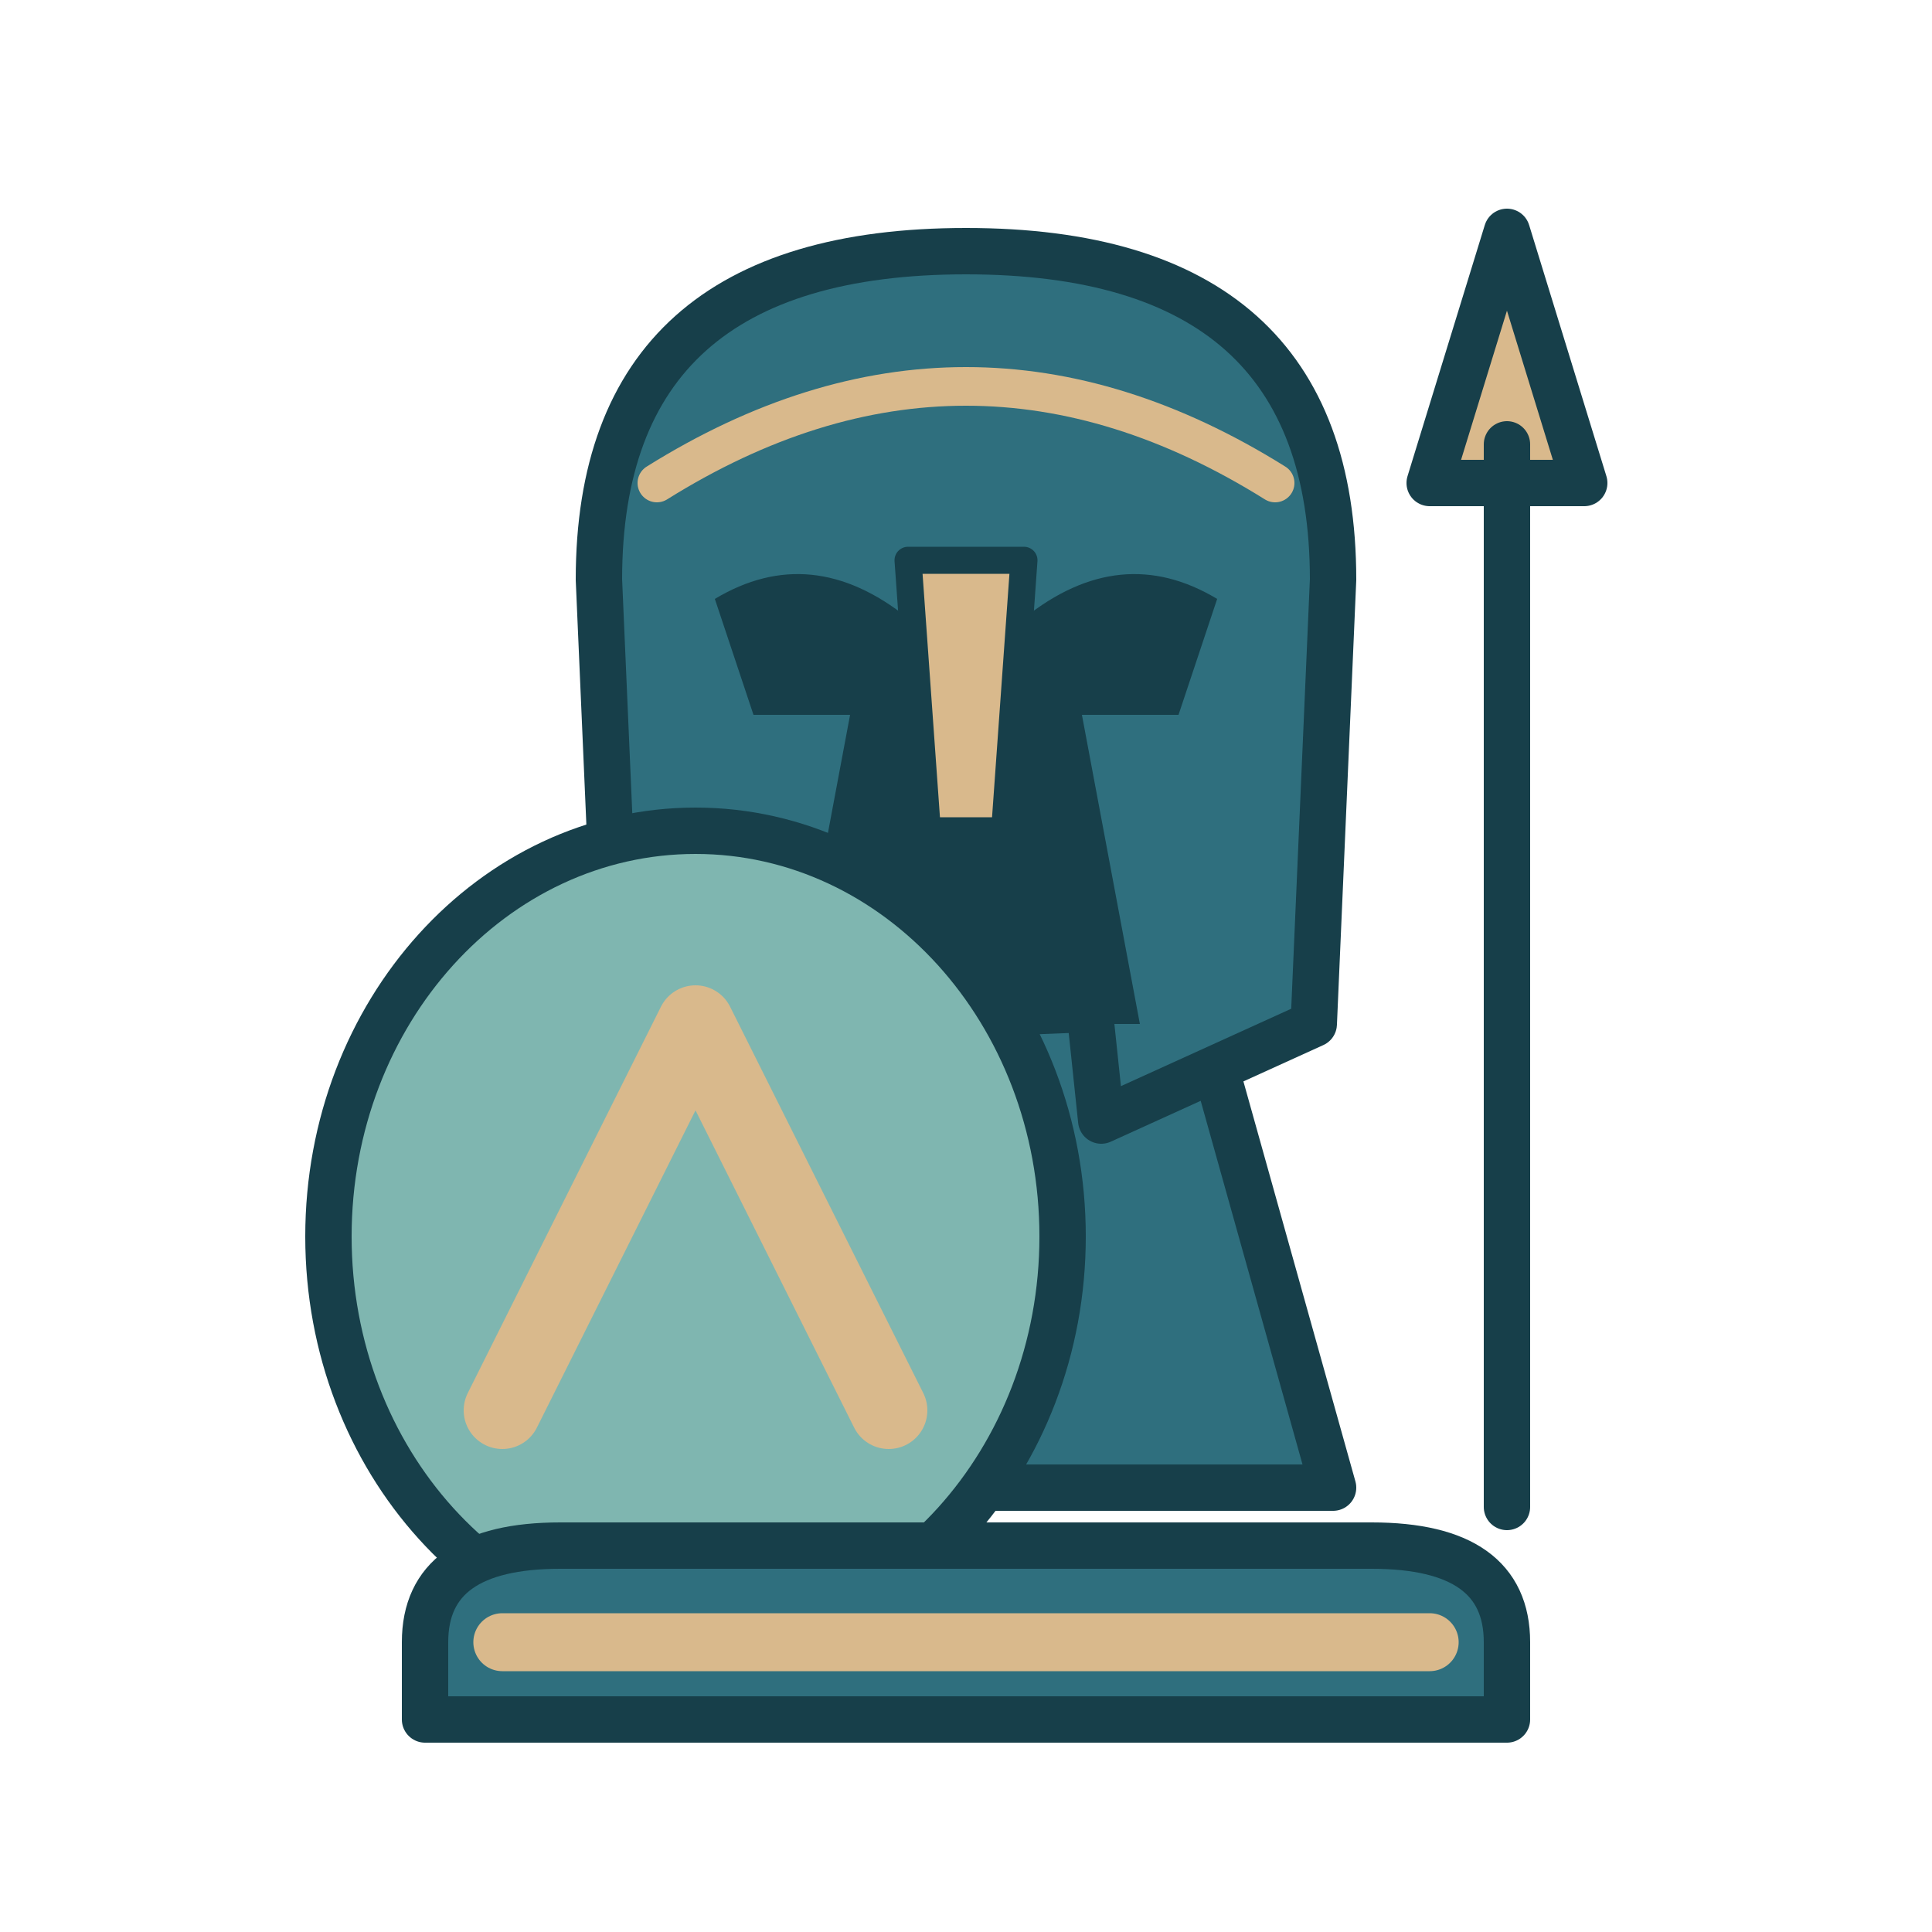
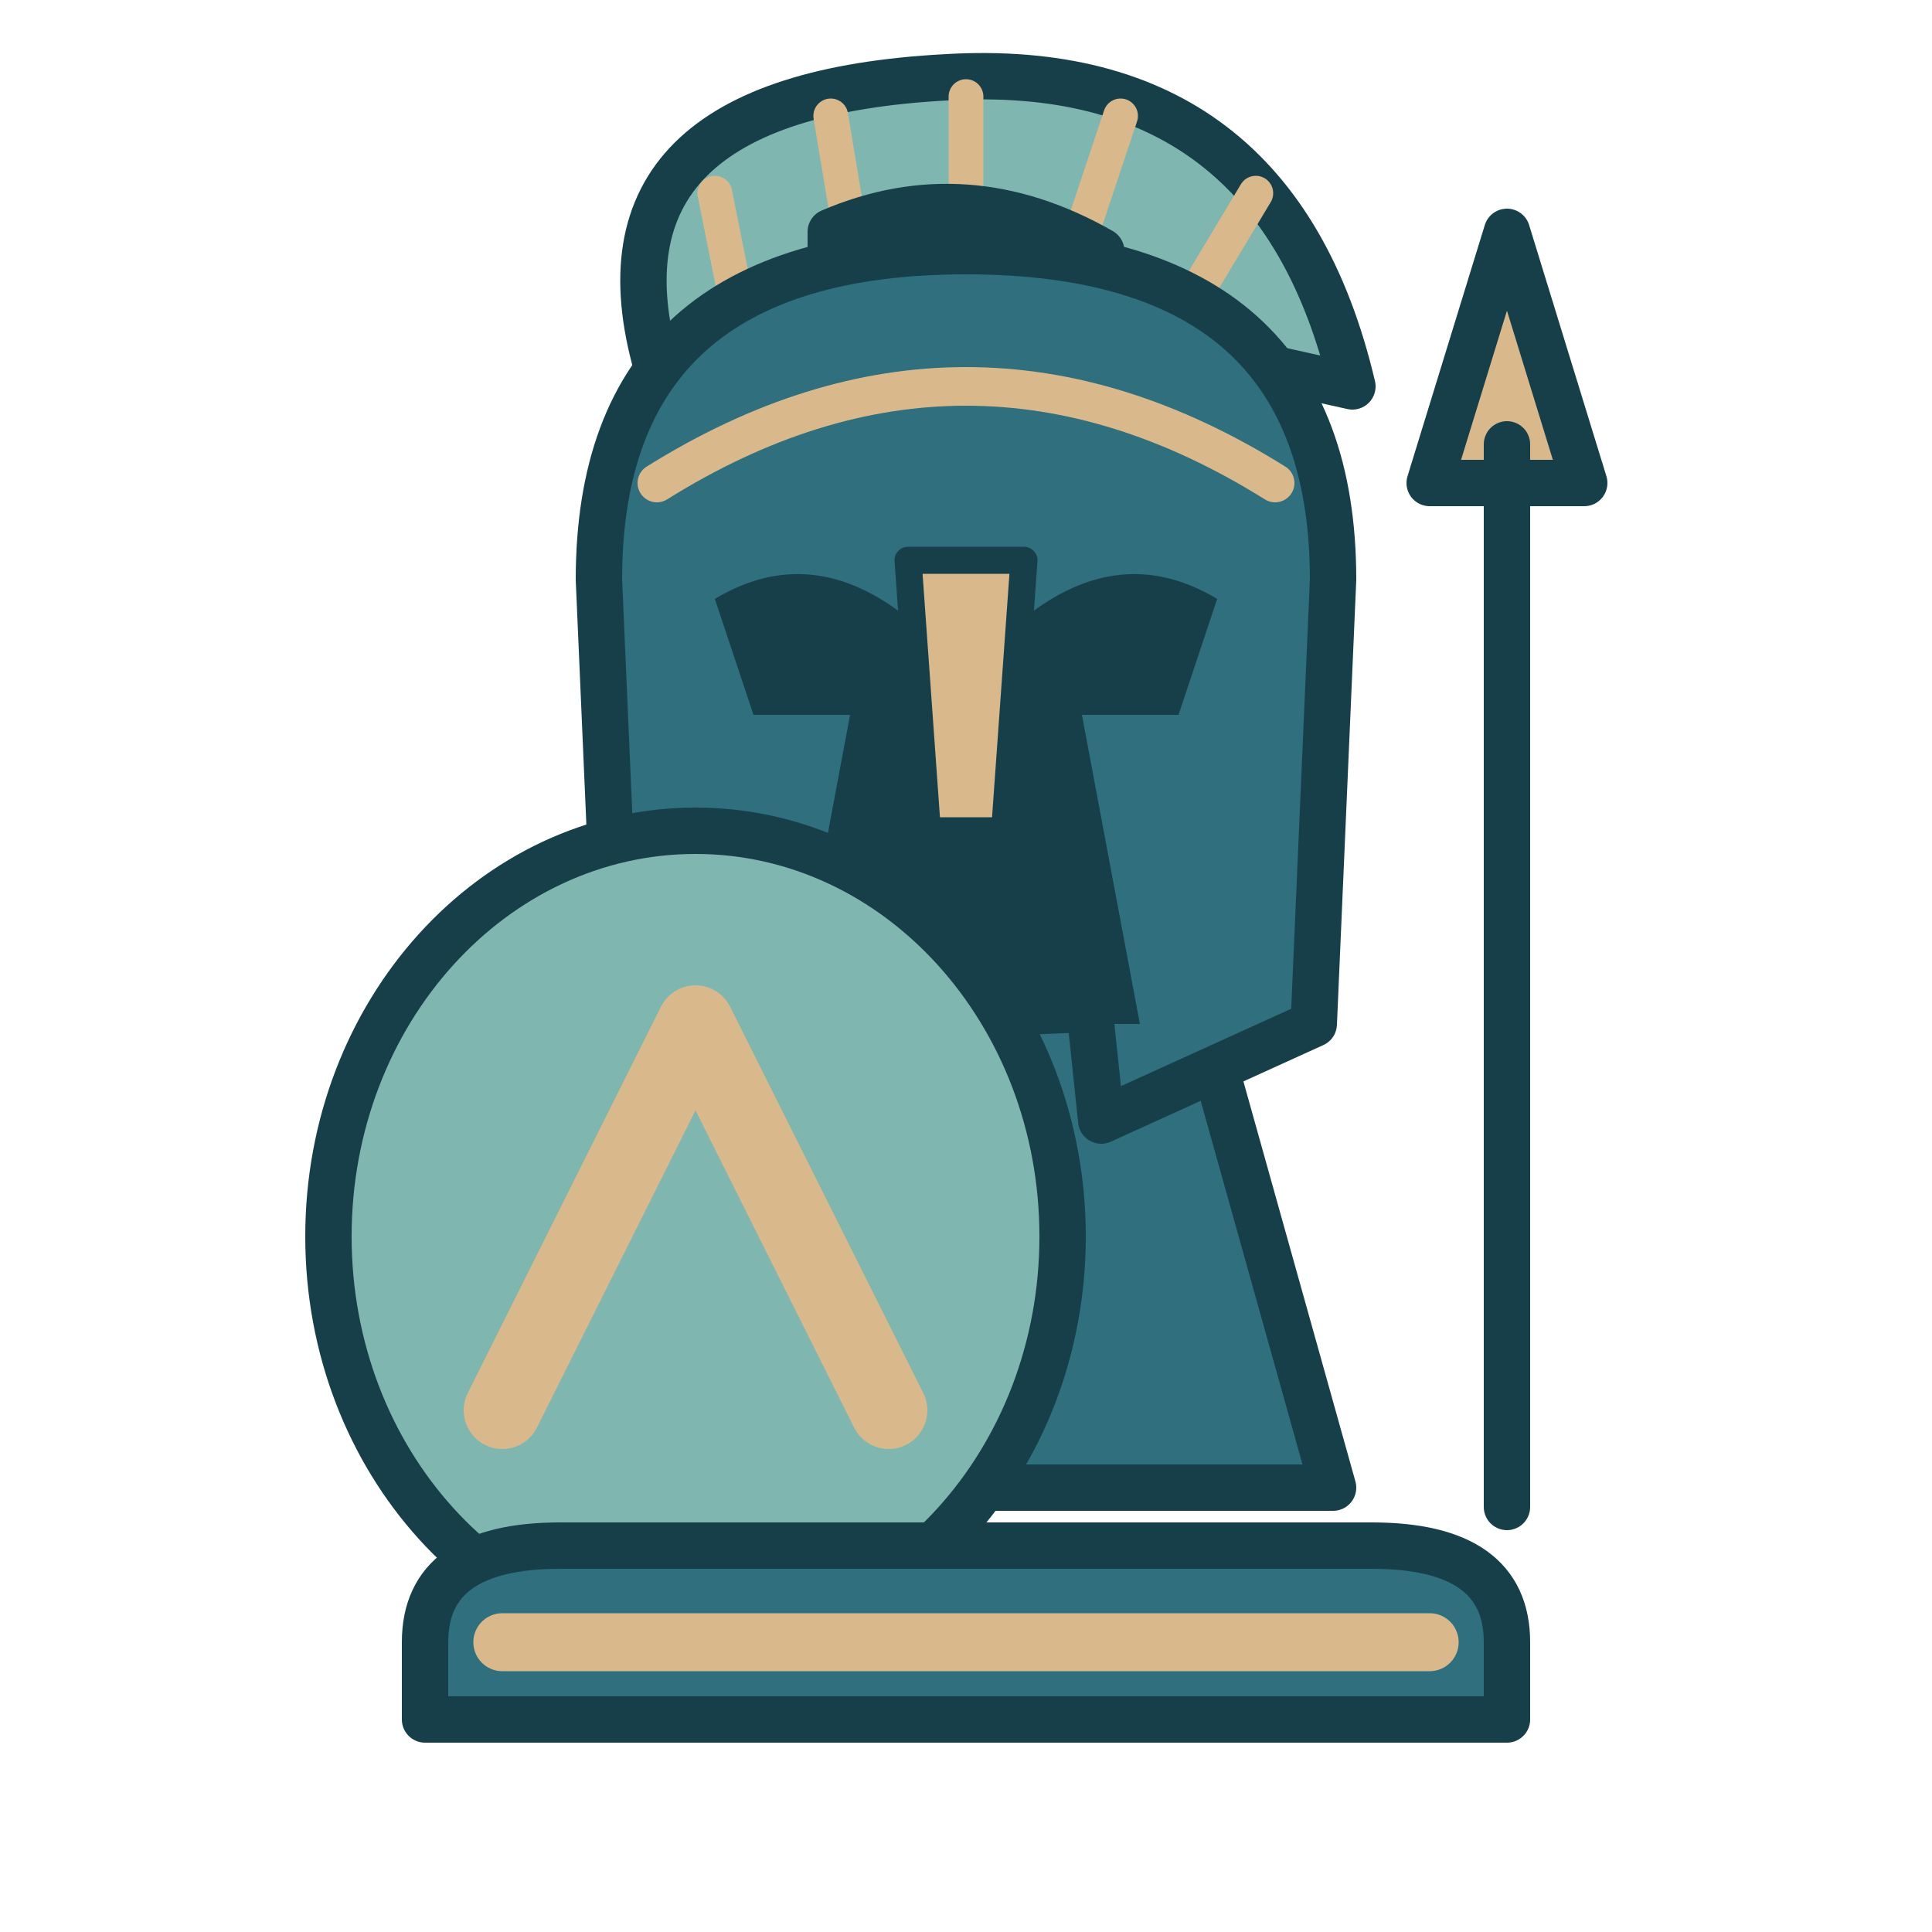
<svg xmlns="http://www.w3.org/2000/svg" viewBox="0 0 100 100">
  <g fill="#2F6F7E" stroke="#173F4A" stroke-width="2.4" stroke-linejoin="round" stroke-linecap="round">
+     <path d="M34 19 Q30 5 49 4 Q66 3 70 20 L61 18 Q50 11 39 20Z" fill="#7FB6B0" />
+     <path d="M38 15 L37 10 M44 12 L43 6 M50 11 V5 M56 12 L58 6 M62 15 L65 10" fill="none" stroke="#D9B98C" stroke-width="1.8" />
+     <path d="M43 17 V12 Q50 9 57 13 V18" fill="#D9B98C" />
    <path d="M37 53 L29 77 H69 L62 52Z" />
    <path d="M31 30 Q31 13 50 13 Q69 13 69 30 L68 53 L57 58 L55 39 H45 L43 58 L32 53Z" />
    <path d="M37 31 Q42 28 47 32 L48 43 H52 L53 32 Q58 28 63 31 L61 37 H56 L59 53 H41 L44 37 H39Z" fill="#173F4A" stroke="none" />
    <path d="M47 29 H53 L52 43 H48Z" fill="#D9B98C" stroke-width="1.4" />
    <path d="M34 25 Q50 15 66 25" fill="none" stroke="#D9B98C" stroke-width="2" />
    <path d="M78 23 V78 M74 25 L78 12 L82 25Z" fill="#D9B98C" />
    <ellipse cx="36" cy="64" rx="19" ry="21" fill="#7FB6B0" />
    <path d="M26 73 L36 53 L46 73" fill="none" stroke="#D9B98C" stroke-width="4" />
    <path d="M22 89 V85 Q22 80 29 80 H71 Q78 80 78 85 V89Z" />
    <path d="M26 85 H74" stroke="#D9B98C" stroke-width="3" />
  </g>
</svg>
